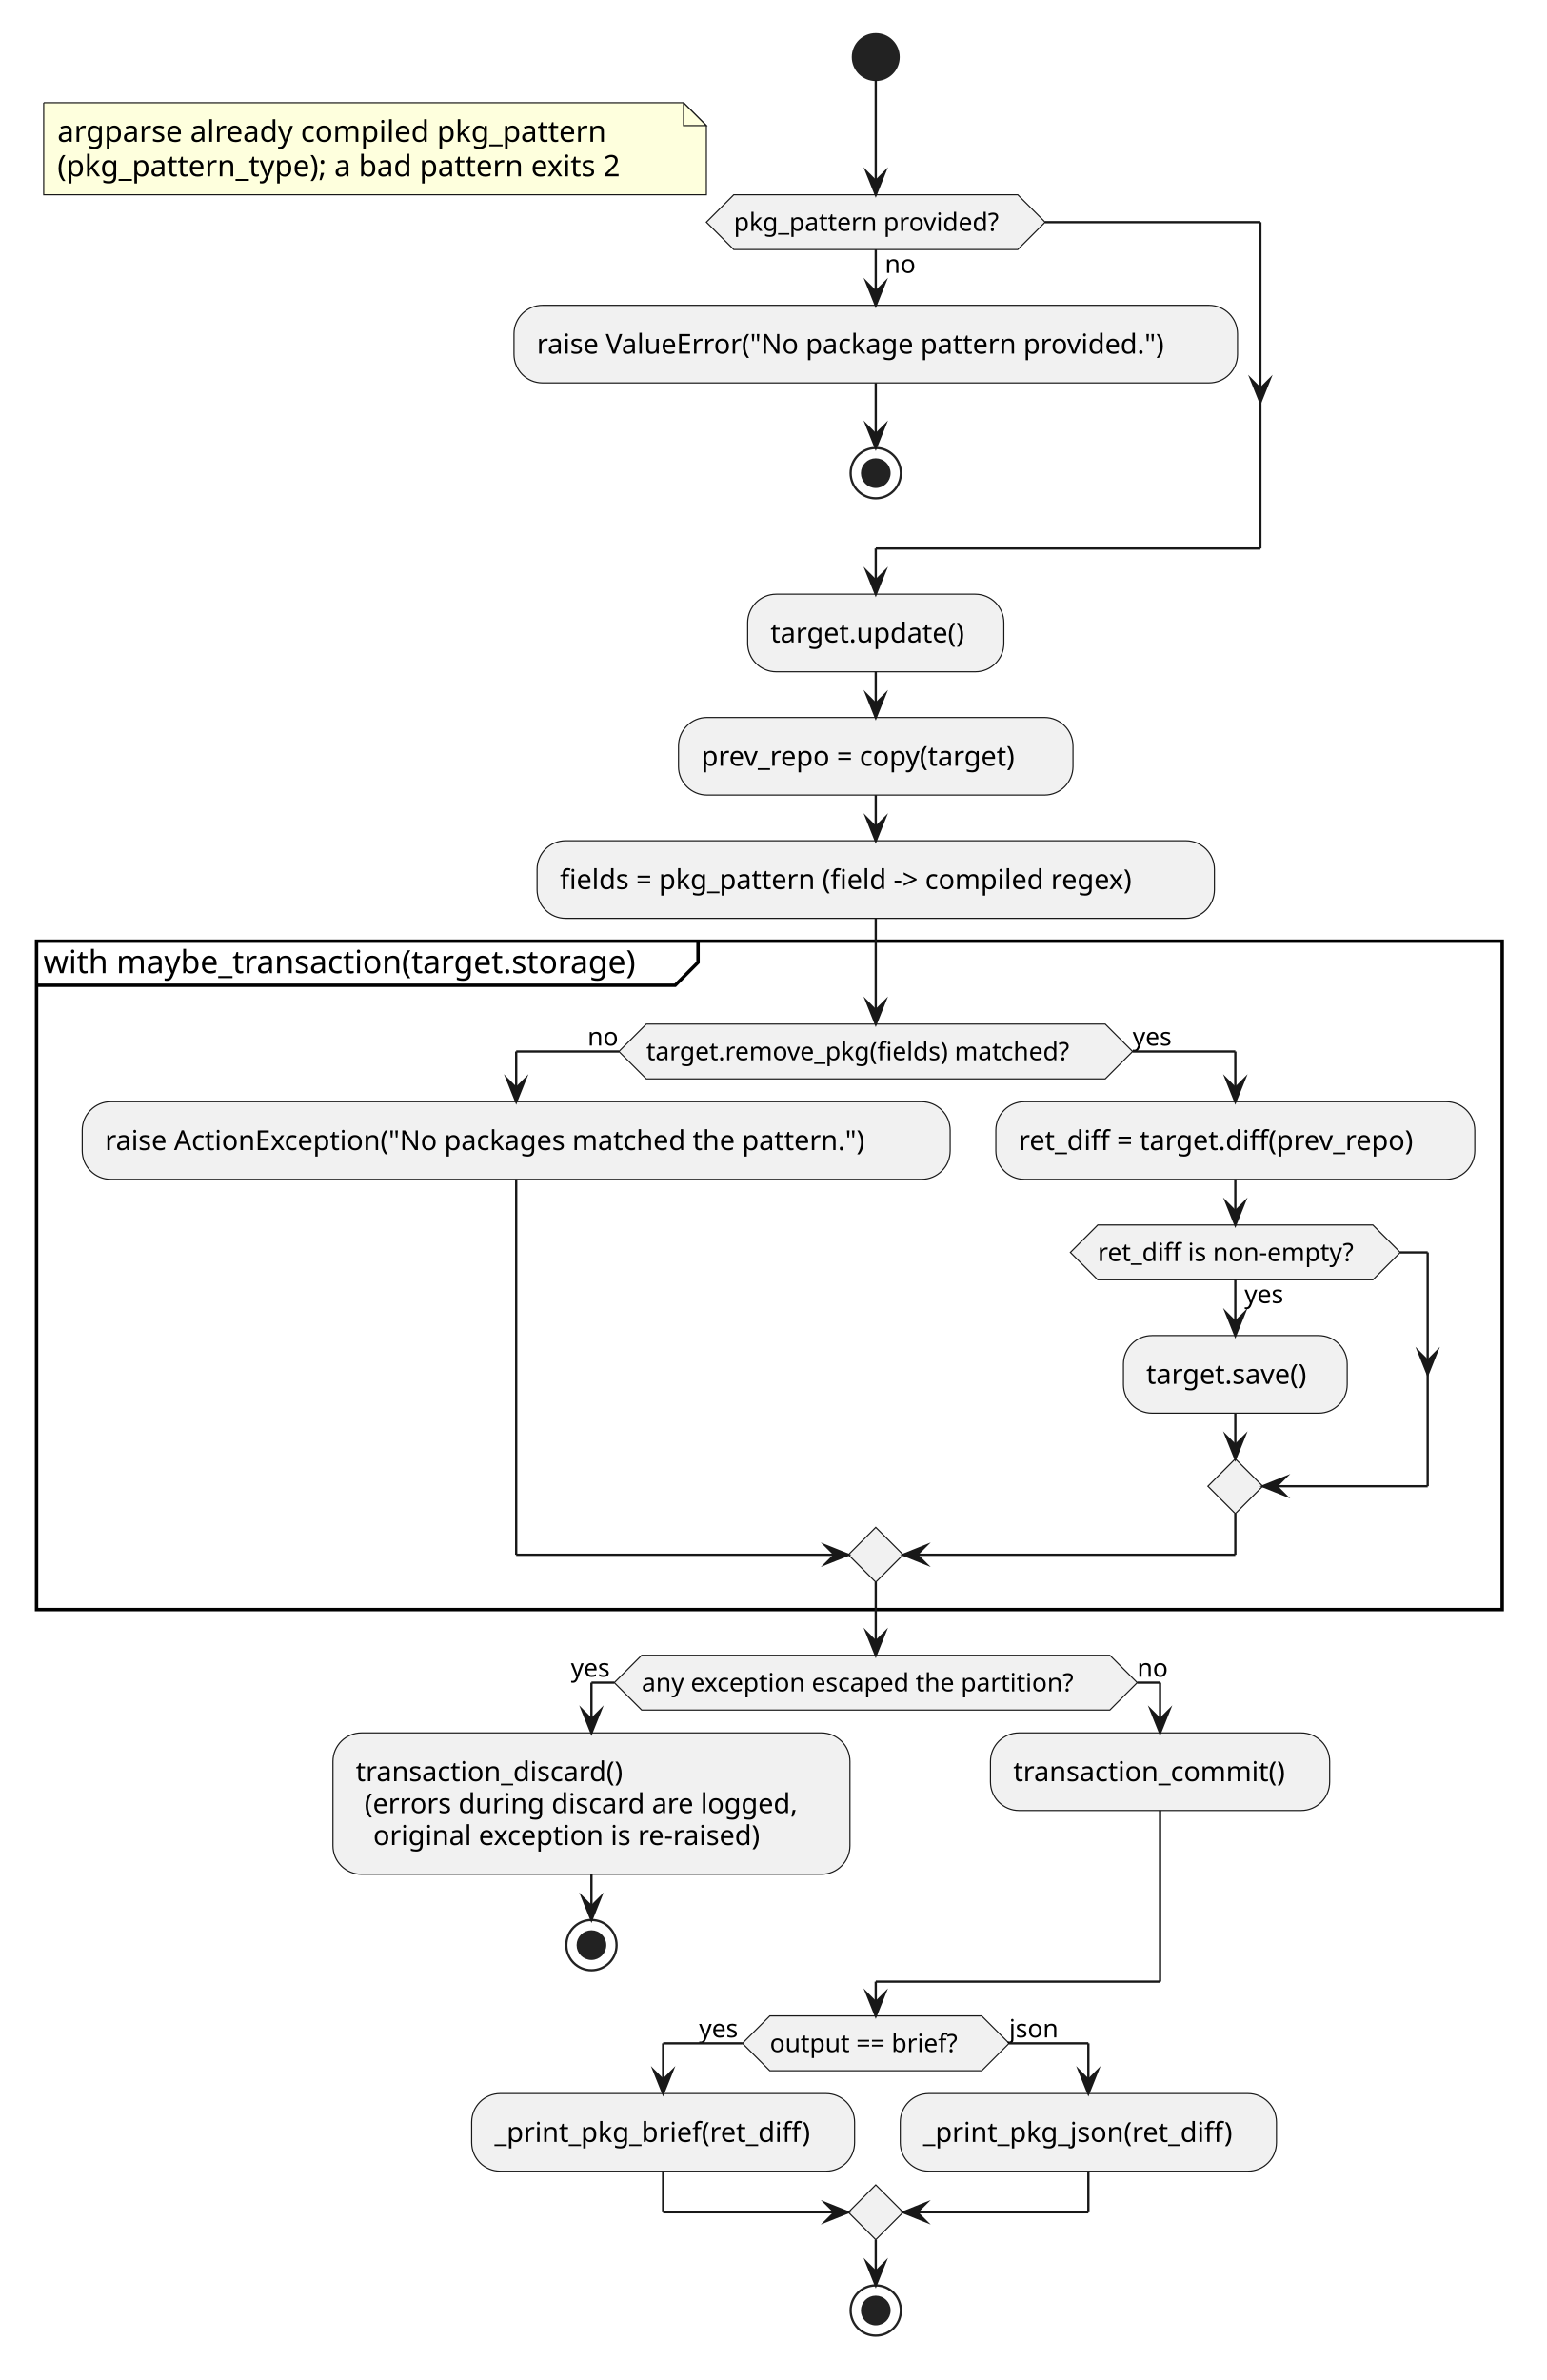
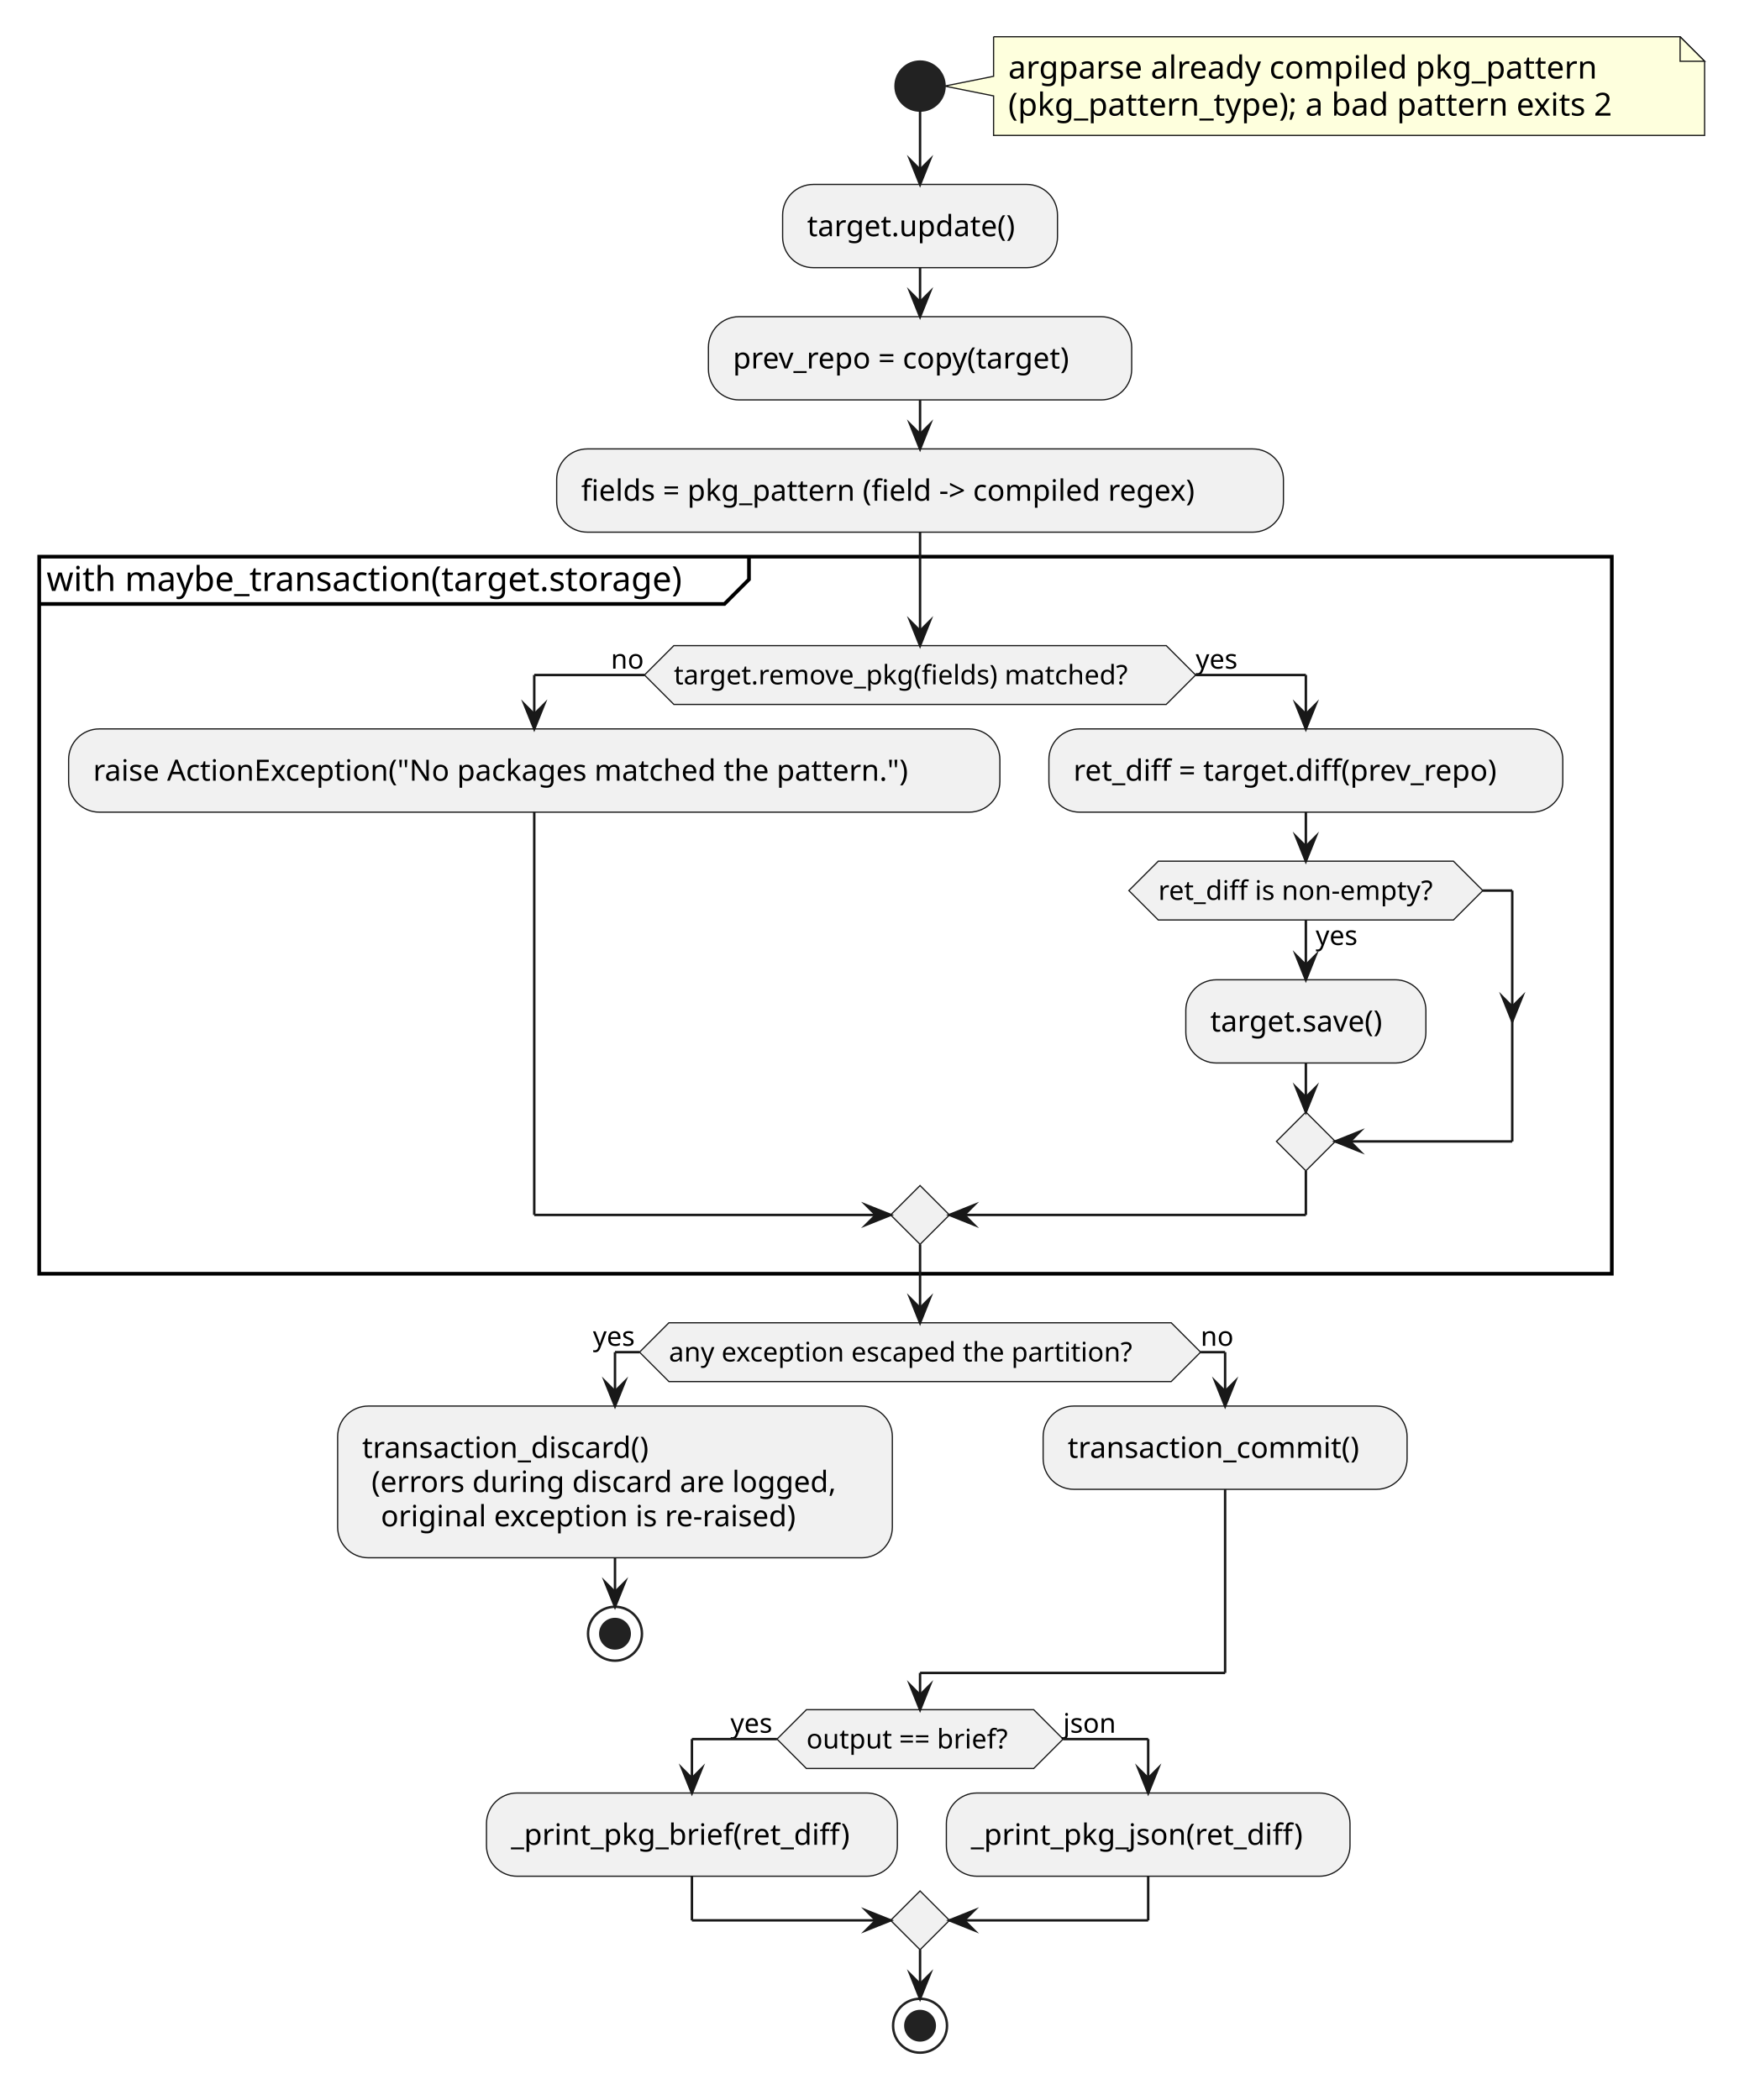
- <svg xmlns="http://www.w3.org/2000/svg" version="1.1" data-diagram-type="ACTIVITY" style="width:677px;height:1042px;background:#FFFFFF;" width="677px" height="1042px" viewBox="0 0 677 1042" zoomAndPan="magnify" preserveAspectRatio="none" contentStyleType="text/css">
+ <svg xmlns="http://www.w3.org/2000/svg" version="1.1" data-diagram-type="ACTIVITY" style="width:716px;height:857px;background:#FFFFFF;" width="716px" height="857px" viewBox="0 0 716 857" zoomAndPan="magnify" preserveAspectRatio="none" contentStyleType="text/css">
  <defs />
  <g font-family="sans-serif" lengthAdjust="spacing">
-     <ellipse cx="383.418" cy="25" rx="10" ry="10" fill="#222" style="stroke:#222;stroke-width:1;" />
-     <path d="M19.134,45 L19.134,85.266 L309.261,85.266 L309.261,55 L299.261,45 L19.134,45" style="stroke:#181818;stroke-width:0.5;" fill="#FEFFDD" />
-     <path d="M299.261,45 L299.261,55 L309.261,55 L299.261,45" style="stroke:#181818;stroke-width:0.5;" fill="#FEFFDD" />
-     <text x="25.134" y="62.067" fill="#000" font-size="13" textLength="257.144">argparse already compiled pkg_pattern</text>
-     <text x="25.134" y="77.2" fill="#000" font-size="13" textLength="269.128">(pkg_pattern_type); a bad pattern exits 2</text>
-     <rect x="225.03" y="133.668" width="316.777" height="33.969" fill="#F1F1F1" style="stroke:#181818;stroke-width:0.5;" rx="12.5" ry="12.5" />
-     <text x="235.03" y="154.807" fill="#000" font-size="12" textLength="296.777">raise ValueError("No package pattern provided.")</text>
-     <ellipse cx="383.418" cy="207.152" rx="11" ry="11" fill="none" style="stroke:#222;stroke-width:1;" />
-     <ellipse cx="383.418" cy="207.152" rx="6" ry="6" fill="#222" style="stroke:#222;stroke-width:1;" />
-     <polygon points="321.261,85.266,445.575,85.266,457.575,97.266,445.575,109.266,321.261,109.266,309.261,97.266,321.261,85.266" fill="#F1F1F1" style="stroke:#181818;stroke-width:0.5;stroke-linejoin:miter;stroke-miterlimit:10;" />
-     <text x="387.418" y="119.476" fill="#000" font-size="11" textLength="13.702">no</text>
-     <text x="321.261" y="101.074" fill="#000" font-size="11" textLength="124.314">pkg_pattern provided?</text>
-     <rect x="327.34" y="260.152" width="112.156" height="33.969" fill="#F1F1F1" style="stroke:#181818;stroke-width:0.5;" rx="12.5" ry="12.5" />
-     <text x="337.34" y="281.291" fill="#000" font-size="12" textLength="92.156">target.update()</text>
-     <rect x="297.062" y="314.121" width="172.713" height="33.969" fill="#F1F1F1" style="stroke:#181818;stroke-width:0.5;" rx="12.5" ry="12.5" />
-     <text x="307.062" y="335.26" fill="#000" font-size="12" textLength="152.713">prev_repo = copy(target)</text>
-     <rect x="235.146" y="368.09" width="296.545" height="33.969" fill="#F1F1F1" style="stroke:#181818;stroke-width:0.5;" rx="12.5" ry="12.5" />
-     <text x="245.146" y="389.229" fill="#000" font-size="12" textLength="276.545">fields = pkg_pattern (field -&gt; compiled regex)</text>
-     <rect x="16" y="412.059" width="641.686" height="292.637" fill="none" style="stroke:#000;stroke-width:1.5;" />
-     <path d="M305.61,412.059 L305.61,421.355 L295.61,431.355 L16,431.355" style="stroke:#000;stroke-width:1.5;" fill="none" />
-     <text x="19" y="426.054" fill="#000" font-size="14" textLength="279.61">with maybe_transaction(target.storage)</text>
-     <polygon points="282.966,448.355,483.871,448.355,495.871,460.355,483.871,472.355,282.966,472.355,270.966,460.355,282.966,448.355" fill="#F1F1F1" style="stroke:#181818;stroke-width:0.5;stroke-linejoin:miter;stroke-miterlimit:10;" />
-     <text x="282.966" y="464.164" fill="#000" font-size="11" textLength="200.906">target.remove_pkg(fields) matched?</text>
-     <text x="257.264" y="457.761" fill="#000" font-size="11" textLength="13.702">no</text>
-     <text x="495.871" y="457.761" fill="#000" font-size="11" textLength="19.008">yes</text>
-     <rect x="36" y="482.355" width="379.994" height="33.969" fill="#F1F1F1" style="stroke:#181818;stroke-width:0.5;" rx="12.5" ry="12.5" />
-     <text x="46" y="503.494" fill="#000" font-size="12" textLength="359.994">raise ActionException("No packages matched the pattern.")</text>
-     <rect x="435.994" y="482.355" width="209.691" height="33.969" fill="#F1F1F1" style="stroke:#181818;stroke-width:0.5;" rx="12.5" ry="12.5" />
-     <text x="445.994" y="503.494" fill="#000" font-size="12" textLength="189.691">ret_diff = target.diff(prev_repo)</text>
-     <rect x="491.857" y="584.727" width="97.965" height="33.969" fill="#F1F1F1" style="stroke:#181818;stroke-width:0.5;" rx="12.5" ry="12.5" />
-     <text x="501.857" y="605.865" fill="#000" font-size="12" textLength="77.965">target.save()</text>
-     <polygon points="480.622,536.324,601.058,536.324,613.058,548.324,601.058,560.324,480.622,560.324,468.622,548.324,480.622,536.324" fill="#F1F1F1" style="stroke:#181818;stroke-width:0.5;stroke-linejoin:miter;stroke-miterlimit:10;" />
-     <text x="544.84" y="570.535" fill="#000" font-size="11" textLength="19.008">yes</text>
-     <text x="480.622" y="552.132" fill="#000" font-size="11" textLength="120.436">ret_diff is non-empty?</text>
-     <polygon points="540.84,638.695,552.84,650.695,540.84,662.695,528.84,650.695,540.84,638.695" fill="#F1F1F1" style="stroke:#181818;stroke-width:0.5;stroke-linejoin:miter;stroke-miterlimit:10;" />
-     <polygon points="383.418,668.695,395.418,680.695,383.418,692.695,371.418,680.695,383.418,668.695" fill="#F1F1F1" style="stroke:#181818;stroke-width:0.5;stroke-linejoin:miter;stroke-miterlimit:10;" />
-     <polygon points="280.943,724.695,485.894,724.695,497.894,736.695,485.894,748.695,280.943,748.695,268.943,736.695,280.943,724.695" fill="#F1F1F1" style="stroke:#181818;stroke-width:0.5;stroke-linejoin:miter;stroke-miterlimit:10;" />
-     <text x="280.943" y="740.503" fill="#000" font-size="11" textLength="204.95">any exception escaped the partition?</text>
-     <text x="249.935" y="734.101" fill="#000" font-size="11" textLength="19.008">yes</text>
-     <text x="497.894" y="734.101" fill="#000" font-size="11" textLength="13.702">no</text>
-     <rect x="145.771" y="758.695" width="226.344" height="61.906" fill="#F1F1F1" style="stroke:#181818;stroke-width:0.5;" rx="12.5" ry="12.5" />
-     <text x="155.771" y="779.834" fill="#000" font-size="12" textLength="126.855">transaction_discard()</text>
-     <text x="159.586" y="793.803" fill="#000" font-size="12" textLength="202.529">(errors during discard are logged,</text>
-     <text x="163.4" y="807.771" fill="#000" font-size="12" textLength="183.152">original exception is re-raised)</text>
-     <ellipse cx="258.943" cy="851.602" rx="11" ry="11" fill="none" style="stroke:#222;stroke-width:1;" />
-     <ellipse cx="258.943" cy="851.602" rx="6" ry="6" fill="#222" style="stroke:#222;stroke-width:1;" />
-     <rect x="433.64" y="758.695" width="148.508" height="33.969" fill="#F1F1F1" style="stroke:#181818;stroke-width:0.5;" rx="12.5" ry="12.5" />
-     <text x="443.64" y="779.834" fill="#000" font-size="12" textLength="128.508">transaction_commit()</text>
-     <polygon points="337.044,882.602,429.792,882.602,441.792,894.602,429.792,906.602,337.044,906.602,325.044,894.602,337.044,882.602" fill="#F1F1F1" style="stroke:#181818;stroke-width:0.5;stroke-linejoin:miter;stroke-miterlimit:10;" />
-     <text x="337.044" y="898.41" fill="#000" font-size="11" textLength="92.748">output == brief?</text>
-     <text x="306.036" y="892.007" fill="#000" font-size="11" textLength="19.008">yes</text>
-     <text x="441.792" y="892.007" fill="#000" font-size="11" textLength="22.489">json</text>
-     <rect x="206.502" y="916.602" width="167.656" height="33.969" fill="#F1F1F1" style="stroke:#181818;stroke-width:0.5;" rx="12.5" ry="12.5" />
-     <text x="216.502" y="937.74" fill="#000" font-size="12" textLength="147.656">_print_pkg_brief(ret_diff)</text>
-     <rect x="394.158" y="916.602" width="164.697" height="33.969" fill="#F1F1F1" style="stroke:#181818;stroke-width:0.5;" rx="12.5" ry="12.5" />
-     <text x="404.158" y="937.74" fill="#000" font-size="12" textLength="144.697">_print_pkg_json(ret_diff)</text>
-     <polygon points="383.418,956.57,395.418,968.57,383.418,980.57,371.418,968.57,383.418,956.57" fill="#F1F1F1" style="stroke:#181818;stroke-width:0.5;stroke-linejoin:miter;stroke-miterlimit:10;" />
-     <ellipse cx="383.418" cy="1011.57" rx="11" ry="11" fill="none" style="stroke:#222;stroke-width:1;" />
-     <ellipse cx="383.418" cy="1011.57" rx="6" ry="6" fill="#222" style="stroke:#222;stroke-width:1;" />
-     <line x1="383.418" y1="167.637" x2="383.418" y2="196.152" style="stroke:#181818;stroke-width:1;" />
-     <polygon points="379.418,186.152,383.418,196.152,387.418,186.152,383.418,190.152" fill="#181818" style="stroke:#181818;stroke-width:1;stroke-linejoin:miter;stroke-miterlimit:10;" />
-     <line x1="383.418" y1="109.266" x2="383.418" y2="133.668" style="stroke:#181818;stroke-width:1;" />
-     <polygon points="379.418,123.668,383.418,133.668,387.418,123.668,383.418,127.668" fill="#181818" style="stroke:#181818;stroke-width:1;stroke-linejoin:miter;stroke-miterlimit:10;" />
-     <line x1="457.575" y1="97.266" x2="551.807" y2="97.266" style="stroke:#181818;stroke-width:1;" />
-     <polygon points="547.807,166.152,551.807,176.152,555.807,166.152,551.807,170.152" fill="#181818" style="stroke:#181818;stroke-width:1;stroke-linejoin:miter;stroke-miterlimit:10;" />
-     <line x1="551.807" y1="97.266" x2="551.807" y2="240.152" style="stroke:#181818;stroke-width:1;" />
-     <line x1="551.807" y1="240.152" x2="383.418" y2="240.152" style="stroke:#181818;stroke-width:1;" />
-     <line x1="383.418" y1="240.152" x2="383.418" y2="260.152" style="stroke:#181818;stroke-width:1;" />
-     <polygon points="379.418,250.152,383.418,260.152,387.418,250.152,383.418,254.152" fill="#181818" style="stroke:#181818;stroke-width:1;stroke-linejoin:miter;stroke-miterlimit:10;" />
-     <line x1="383.418" y1="35" x2="383.418" y2="85.266" style="stroke:#181818;stroke-width:1;" />
-     <polygon points="379.418,75.266,383.418,85.266,387.418,75.266,383.418,79.266" fill="#181818" style="stroke:#181818;stroke-width:1;stroke-linejoin:miter;stroke-miterlimit:10;" />
-     <line x1="383.418" y1="294.121" x2="383.418" y2="314.121" style="stroke:#181818;stroke-width:1;" />
-     <polygon points="379.418,304.121,383.418,314.121,387.418,304.121,383.418,308.121" fill="#181818" style="stroke:#181818;stroke-width:1;stroke-linejoin:miter;stroke-miterlimit:10;" />
-     <line x1="383.418" y1="348.09" x2="383.418" y2="368.09" style="stroke:#181818;stroke-width:1;" />
-     <polygon points="379.418,358.09,383.418,368.09,387.418,358.09,383.418,362.09" fill="#181818" style="stroke:#181818;stroke-width:1;stroke-linejoin:miter;stroke-miterlimit:10;" />
-     <line x1="540.84" y1="560.324" x2="540.84" y2="584.727" style="stroke:#181818;stroke-width:1;" />
-     <polygon points="536.84,574.727,540.84,584.727,544.84,574.727,540.84,578.727" fill="#181818" style="stroke:#181818;stroke-width:1;stroke-linejoin:miter;stroke-miterlimit:10;" />
-     <line x1="613.058" y1="548.324" x2="625.058" y2="548.324" style="stroke:#181818;stroke-width:1;" />
-     <polygon points="621.058,591.711,625.058,601.711,629.058,591.711,625.058,595.711" fill="#181818" style="stroke:#181818;stroke-width:1;stroke-linejoin:miter;stroke-miterlimit:10;" />
-     <line x1="625.058" y1="548.324" x2="625.058" y2="650.695" style="stroke:#181818;stroke-width:1;" />
-     <line x1="625.058" y1="650.695" x2="552.84" y2="650.695" style="stroke:#181818;stroke-width:1;" />
-     <polygon points="562.84,646.695,552.84,650.695,562.84,654.695,558.84,650.695" fill="#181818" style="stroke:#181818;stroke-width:1;stroke-linejoin:miter;stroke-miterlimit:10;" />
-     <line x1="540.84" y1="618.695" x2="540.84" y2="638.695" style="stroke:#181818;stroke-width:1;" />
-     <polygon points="536.84,628.695,540.84,638.695,544.84,628.695,540.84,632.695" fill="#181818" style="stroke:#181818;stroke-width:1;stroke-linejoin:miter;stroke-miterlimit:10;" />
-     <line x1="540.84" y1="516.324" x2="540.84" y2="536.324" style="stroke:#181818;stroke-width:1;" />
-     <polygon points="536.84,526.324,540.84,536.324,544.84,526.324,540.84,530.324" fill="#181818" style="stroke:#181818;stroke-width:1;stroke-linejoin:miter;stroke-miterlimit:10;" />
-     <line x1="270.966" y1="460.355" x2="225.997" y2="460.355" style="stroke:#181818;stroke-width:1;" />
-     <line x1="225.997" y1="460.355" x2="225.997" y2="482.355" style="stroke:#181818;stroke-width:1;" />
-     <polygon points="221.997,472.355,225.997,482.355,229.997,472.355,225.997,476.355" fill="#181818" style="stroke:#181818;stroke-width:1;stroke-linejoin:miter;stroke-miterlimit:10;" />
-     <line x1="495.871" y1="460.355" x2="540.84" y2="460.355" style="stroke:#181818;stroke-width:1;" />
-     <line x1="540.84" y1="460.355" x2="540.84" y2="482.355" style="stroke:#181818;stroke-width:1;" />
-     <polygon points="536.84,472.355,540.84,482.355,544.84,472.355,540.84,476.355" fill="#181818" style="stroke:#181818;stroke-width:1;stroke-linejoin:miter;stroke-miterlimit:10;" />
-     <line x1="225.997" y1="516.324" x2="225.997" y2="680.695" style="stroke:#181818;stroke-width:1;" />
-     <line x1="225.997" y1="680.695" x2="371.418" y2="680.695" style="stroke:#181818;stroke-width:1;" />
-     <polygon points="361.418,676.695,371.418,680.695,361.418,684.695,365.418,680.695" fill="#181818" style="stroke:#181818;stroke-width:1;stroke-linejoin:miter;stroke-miterlimit:10;" />
-     <line x1="540.84" y1="662.695" x2="540.84" y2="680.695" style="stroke:#181818;stroke-width:1;" />
-     <line x1="540.84" y1="680.695" x2="395.418" y2="680.695" style="stroke:#181818;stroke-width:1;" />
-     <polygon points="405.418,676.695,395.418,680.695,405.418,684.695,401.418,680.695" fill="#181818" style="stroke:#181818;stroke-width:1;stroke-linejoin:miter;stroke-miterlimit:10;" />
-     <line x1="383.418" y1="402.059" x2="383.418" y2="448.355" style="stroke:#181818;stroke-width:1;" />
-     <polygon points="379.418,438.355,383.418,448.355,387.418,438.355,383.418,442.355" fill="#181818" style="stroke:#181818;stroke-width:1;stroke-linejoin:miter;stroke-miterlimit:10;" />
-     <line x1="258.943" y1="820.602" x2="258.943" y2="840.602" style="stroke:#181818;stroke-width:1;" />
-     <polygon points="254.943,830.602,258.943,840.602,262.943,830.602,258.943,834.602" fill="#181818" style="stroke:#181818;stroke-width:1;stroke-linejoin:miter;stroke-miterlimit:10;" />
-     <line x1="268.943" y1="736.695" x2="258.943" y2="736.695" style="stroke:#181818;stroke-width:1;" />
-     <line x1="258.943" y1="736.695" x2="258.943" y2="758.695" style="stroke:#181818;stroke-width:1;" />
-     <polygon points="254.943,748.695,258.943,758.695,262.943,748.695,258.943,752.695" fill="#181818" style="stroke:#181818;stroke-width:1;stroke-linejoin:miter;stroke-miterlimit:10;" />
-     <line x1="497.894" y1="736.695" x2="507.894" y2="736.695" style="stroke:#181818;stroke-width:1;" />
-     <line x1="507.894" y1="736.695" x2="507.894" y2="758.695" style="stroke:#181818;stroke-width:1;" />
-     <polygon points="503.894,748.695,507.894,758.695,511.894,748.695,507.894,752.695" fill="#181818" style="stroke:#181818;stroke-width:1;stroke-linejoin:miter;stroke-miterlimit:10;" />
-     <line x1="507.894" y1="792.664" x2="507.894" y2="867.602" style="stroke:#181818;stroke-width:1;" />
-     <line x1="507.894" y1="867.602" x2="383.418" y2="867.602" style="stroke:#181818;stroke-width:1;" />
-     <line x1="383.418" y1="867.602" x2="383.418" y2="882.602" style="stroke:#181818;stroke-width:1;" />
-     <polygon points="379.418,872.602,383.418,882.602,387.418,872.602,383.418,876.602" fill="#181818" style="stroke:#181818;stroke-width:1;stroke-linejoin:miter;stroke-miterlimit:10;" />
-     <line x1="383.418" y1="692.695" x2="383.418" y2="724.695" style="stroke:#181818;stroke-width:1;" />
-     <polygon points="379.418,714.695,383.418,724.695,387.418,714.695,383.418,718.695" fill="#181818" style="stroke:#181818;stroke-width:1;stroke-linejoin:miter;stroke-miterlimit:10;" />
-     <line x1="325.044" y1="894.602" x2="290.33" y2="894.602" style="stroke:#181818;stroke-width:1;" />
-     <line x1="290.33" y1="894.602" x2="290.33" y2="916.602" style="stroke:#181818;stroke-width:1;" />
-     <polygon points="286.33,906.602,290.33,916.602,294.33,906.602,290.33,910.602" fill="#181818" style="stroke:#181818;stroke-width:1;stroke-linejoin:miter;stroke-miterlimit:10;" />
-     <line x1="441.792" y1="894.602" x2="476.507" y2="894.602" style="stroke:#181818;stroke-width:1;" />
-     <line x1="476.507" y1="894.602" x2="476.507" y2="916.602" style="stroke:#181818;stroke-width:1;" />
-     <polygon points="472.507,906.602,476.507,916.602,480.507,906.602,476.507,910.602" fill="#181818" style="stroke:#181818;stroke-width:1;stroke-linejoin:miter;stroke-miterlimit:10;" />
-     <line x1="290.33" y1="950.57" x2="290.33" y2="968.57" style="stroke:#181818;stroke-width:1;" />
-     <line x1="290.33" y1="968.57" x2="371.418" y2="968.57" style="stroke:#181818;stroke-width:1;" />
-     <polygon points="361.418,964.57,371.418,968.57,361.418,972.57,365.418,968.57" fill="#181818" style="stroke:#181818;stroke-width:1;stroke-linejoin:miter;stroke-miterlimit:10;" />
-     <line x1="476.507" y1="950.57" x2="476.507" y2="968.57" style="stroke:#181818;stroke-width:1;" />
-     <line x1="476.507" y1="968.57" x2="395.418" y2="968.57" style="stroke:#181818;stroke-width:1;" />
-     <polygon points="405.418,964.57,395.418,968.57,405.418,972.57,401.418,968.57" fill="#181818" style="stroke:#181818;stroke-width:1;stroke-linejoin:miter;stroke-miterlimit:10;" />
-     <line x1="383.418" y1="980.57" x2="383.418" y2="1000.57" style="stroke:#181818;stroke-width:1;" />
-     <polygon points="379.418,990.57,383.418,1000.57,387.418,990.57,383.418,994.57" fill="#181818" style="stroke:#181818;stroke-width:1;stroke-linejoin:miter;stroke-miterlimit:10;" />
+     <path d="M405.418,15 L405.418,31.133 L385.418,35.133 L405.418,39.133 L405.418,55.266 A0,0 0 0 0 405.418,55.266 L695.546,55.266 A0,0 0 0 0 695.546,55.266 L695.546,25 L685.546,15 L405.418,15 A0,0 0 0 0 405.418,15" style="stroke:#181818;stroke-width:0.5;" fill="#FEFFDD" />
+     <path d="M685.546,15 L685.546,25 L695.546,25 L685.546,15" style="stroke:#181818;stroke-width:0.5;" fill="#FEFFDD" />
+     <text x="411.418" y="32.067" fill="#000" font-size="13" textLength="257.144">argparse already compiled pkg_pattern</text>
+     <text x="411.418" y="47.2" fill="#000" font-size="13" textLength="269.128">(pkg_pattern_type); a bad pattern exits 2</text>
+     <ellipse cx="375.418" cy="35.133" rx="10" ry="10" fill="#222" style="stroke:#222;stroke-width:1;" />
+     <rect x="319.34" y="75.266" width="112.156" height="33.969" fill="#F1F1F1" style="stroke:#181818;stroke-width:0.5;" rx="12.5" ry="12.5" />
+     <text x="329.34" y="96.404" fill="#000" font-size="12" textLength="92.156">target.update()</text>
+     <rect x="289.062" y="129.234" width="172.713" height="33.969" fill="#F1F1F1" style="stroke:#181818;stroke-width:0.5;" rx="12.5" ry="12.5" />
+     <text x="299.062" y="150.373" fill="#000" font-size="12" textLength="152.713">prev_repo = copy(target)</text>
+     <rect x="227.146" y="183.203" width="296.545" height="33.969" fill="#F1F1F1" style="stroke:#181818;stroke-width:0.5;" rx="12.5" ry="12.5" />
+     <text x="237.146" y="204.342" fill="#000" font-size="12" textLength="276.545">fields = pkg_pattern (field -&gt; compiled regex)</text>
+     <rect x="16" y="227.172" width="641.686" height="292.637" fill="none" style="stroke:#000;stroke-width:1.5;" />
+     <path d="M305.61,227.172 L305.61,236.469 L295.61,246.469 L16,246.469" style="stroke:#000;stroke-width:1.5;" fill="none" />
+     <text x="19" y="241.167" fill="#000" font-size="14" textLength="279.61">with maybe_transaction(target.storage)</text>
+     <polygon points="274.966,263.469,475.871,263.469,487.871,275.469,475.871,287.469,274.966,287.469,262.966,275.469,274.966,263.469" fill="#F1F1F1" style="stroke:#181818;stroke-width:0.5;stroke-linejoin:miter;stroke-miterlimit:10;" />
+     <text x="274.966" y="279.277" fill="#000" font-size="11" textLength="200.906">target.remove_pkg(fields) matched?</text>
+     <text x="249.264" y="272.875" fill="#000" font-size="11" textLength="13.702">no</text>
+     <text x="487.871" y="272.875" fill="#000" font-size="11" textLength="19.008">yes</text>
+     <rect x="28" y="297.469" width="379.994" height="33.969" fill="#F1F1F1" style="stroke:#181818;stroke-width:0.5;" rx="12.5" ry="12.5" />
+     <text x="38" y="318.607" fill="#000" font-size="12" textLength="359.994">raise ActionException("No packages matched the pattern.")</text>
+     <rect x="427.994" y="297.469" width="209.691" height="33.969" fill="#F1F1F1" style="stroke:#181818;stroke-width:0.5;" rx="12.5" ry="12.5" />
+     <text x="437.994" y="318.607" fill="#000" font-size="12" textLength="189.691">ret_diff = target.diff(prev_repo)</text>
+     <rect x="483.857" y="399.84" width="97.965" height="33.969" fill="#F1F1F1" style="stroke:#181818;stroke-width:0.5;" rx="12.5" ry="12.5" />
+     <text x="493.857" y="420.979" fill="#000" font-size="12" textLength="77.965">target.save()</text>
+     <polygon points="472.622,351.438,593.058,351.438,605.058,363.438,593.058,375.438,472.622,375.438,460.622,363.438,472.622,351.438" fill="#F1F1F1" style="stroke:#181818;stroke-width:0.5;stroke-linejoin:miter;stroke-miterlimit:10;" />
+     <text x="536.84" y="385.648" fill="#000" font-size="11" textLength="19.008">yes</text>
+     <text x="472.622" y="367.246" fill="#000" font-size="11" textLength="120.436">ret_diff is non-empty?</text>
+     <polygon points="532.84,453.809,544.84,465.809,532.84,477.809,520.84,465.809,532.84,453.809" fill="#F1F1F1" style="stroke:#181818;stroke-width:0.5;stroke-linejoin:miter;stroke-miterlimit:10;" />
+     <polygon points="375.418,483.809,387.418,495.809,375.418,507.809,363.418,495.809,375.418,483.809" fill="#F1F1F1" style="stroke:#181818;stroke-width:0.5;stroke-linejoin:miter;stroke-miterlimit:10;" />
+     <polygon points="272.943,539.809,477.894,539.809,489.894,551.809,477.894,563.809,272.943,563.809,260.943,551.809,272.943,539.809" fill="#F1F1F1" style="stroke:#181818;stroke-width:0.5;stroke-linejoin:miter;stroke-miterlimit:10;" />
+     <text x="272.943" y="555.617" fill="#000" font-size="11" textLength="204.95">any exception escaped the partition?</text>
+     <text x="241.935" y="549.214" fill="#000" font-size="11" textLength="19.008">yes</text>
+     <text x="489.894" y="549.214" fill="#000" font-size="11" textLength="13.702">no</text>
+     <rect x="137.771" y="573.809" width="226.344" height="61.906" fill="#F1F1F1" style="stroke:#181818;stroke-width:0.5;" rx="12.5" ry="12.5" />
+     <text x="147.771" y="594.947" fill="#000" font-size="12" textLength="126.855">transaction_discard()</text>
+     <text x="151.586" y="608.916" fill="#000" font-size="12" textLength="202.529">(errors during discard are logged,</text>
+     <text x="155.4" y="622.885" fill="#000" font-size="12" textLength="183.152">original exception is re-raised)</text>
+     <ellipse cx="250.943" cy="666.715" rx="11" ry="11" fill="none" style="stroke:#222;stroke-width:1;" />
+     <ellipse cx="250.943" cy="666.715" rx="6" ry="6" fill="#222" style="stroke:#222;stroke-width:1;" />
+     <rect x="425.64" y="573.809" width="148.508" height="33.969" fill="#F1F1F1" style="stroke:#181818;stroke-width:0.5;" rx="12.5" ry="12.5" />
+     <text x="435.64" y="594.947" fill="#000" font-size="12" textLength="128.508">transaction_commit()</text>
+     <polygon points="329.044,697.715,421.792,697.715,433.792,709.715,421.792,721.715,329.044,721.715,317.044,709.715,329.044,697.715" fill="#F1F1F1" style="stroke:#181818;stroke-width:0.5;stroke-linejoin:miter;stroke-miterlimit:10;" />
+     <text x="329.044" y="713.523" fill="#000" font-size="11" textLength="92.748">output == brief?</text>
+     <text x="298.036" y="707.121" fill="#000" font-size="11" textLength="19.008">yes</text>
+     <text x="433.792" y="707.121" fill="#000" font-size="11" textLength="22.489">json</text>
+     <rect x="198.502" y="731.715" width="167.656" height="33.969" fill="#F1F1F1" style="stroke:#181818;stroke-width:0.5;" rx="12.5" ry="12.5" />
+     <text x="208.502" y="752.854" fill="#000" font-size="12" textLength="147.656">_print_pkg_brief(ret_diff)</text>
+     <rect x="386.158" y="731.715" width="164.697" height="33.969" fill="#F1F1F1" style="stroke:#181818;stroke-width:0.5;" rx="12.5" ry="12.5" />
+     <text x="396.158" y="752.854" fill="#000" font-size="12" textLength="144.697">_print_pkg_json(ret_diff)</text>
+     <polygon points="375.418,771.684,387.418,783.684,375.418,795.684,363.418,783.684,375.418,771.684" fill="#F1F1F1" style="stroke:#181818;stroke-width:0.5;stroke-linejoin:miter;stroke-miterlimit:10;" />
+     <ellipse cx="375.418" cy="826.684" rx="11" ry="11" fill="none" style="stroke:#222;stroke-width:1;" />
+     <ellipse cx="375.418" cy="826.684" rx="6" ry="6" fill="#222" style="stroke:#222;stroke-width:1;" />
+     <line x1="375.418" y1="45.133" x2="375.418" y2="75.266" style="stroke:#181818;stroke-width:1;" />
+     <polygon points="371.418,65.266,375.418,75.266,379.418,65.266,375.418,69.266" fill="#181818" style="stroke:#181818;stroke-width:1;stroke-linejoin:miter;stroke-miterlimit:10;" />
+     <line x1="375.418" y1="109.234" x2="375.418" y2="129.234" style="stroke:#181818;stroke-width:1;" />
+     <polygon points="371.418,119.234,375.418,129.234,379.418,119.234,375.418,123.234" fill="#181818" style="stroke:#181818;stroke-width:1;stroke-linejoin:miter;stroke-miterlimit:10;" />
+     <line x1="375.418" y1="163.203" x2="375.418" y2="183.203" style="stroke:#181818;stroke-width:1;" />
+     <polygon points="371.418,173.203,375.418,183.203,379.418,173.203,375.418,177.203" fill="#181818" style="stroke:#181818;stroke-width:1;stroke-linejoin:miter;stroke-miterlimit:10;" />
+     <line x1="532.84" y1="375.438" x2="532.84" y2="399.84" style="stroke:#181818;stroke-width:1;" />
+     <polygon points="528.84,389.84,532.84,399.84,536.84,389.84,532.84,393.84" fill="#181818" style="stroke:#181818;stroke-width:1;stroke-linejoin:miter;stroke-miterlimit:10;" />
+     <line x1="605.058" y1="363.438" x2="617.058" y2="363.438" style="stroke:#181818;stroke-width:1;" />
+     <polygon points="613.058,406.824,617.058,416.824,621.058,406.824,617.058,410.824" fill="#181818" style="stroke:#181818;stroke-width:1;stroke-linejoin:miter;stroke-miterlimit:10;" />
+     <line x1="617.058" y1="363.438" x2="617.058" y2="465.809" style="stroke:#181818;stroke-width:1;" />
+     <line x1="617.058" y1="465.809" x2="544.84" y2="465.809" style="stroke:#181818;stroke-width:1;" />
+     <polygon points="554.84,461.809,544.84,465.809,554.84,469.809,550.84,465.809" fill="#181818" style="stroke:#181818;stroke-width:1;stroke-linejoin:miter;stroke-miterlimit:10;" />
+     <line x1="532.84" y1="433.809" x2="532.84" y2="453.809" style="stroke:#181818;stroke-width:1;" />
+     <polygon points="528.84,443.809,532.84,453.809,536.84,443.809,532.84,447.809" fill="#181818" style="stroke:#181818;stroke-width:1;stroke-linejoin:miter;stroke-miterlimit:10;" />
+     <line x1="532.84" y1="331.438" x2="532.84" y2="351.438" style="stroke:#181818;stroke-width:1;" />
+     <polygon points="528.84,341.438,532.84,351.438,536.84,341.438,532.84,345.438" fill="#181818" style="stroke:#181818;stroke-width:1;stroke-linejoin:miter;stroke-miterlimit:10;" />
+     <line x1="262.966" y1="275.469" x2="217.997" y2="275.469" style="stroke:#181818;stroke-width:1;" />
+     <line x1="217.997" y1="275.469" x2="217.997" y2="297.469" style="stroke:#181818;stroke-width:1;" />
+     <polygon points="213.997,287.469,217.997,297.469,221.997,287.469,217.997,291.469" fill="#181818" style="stroke:#181818;stroke-width:1;stroke-linejoin:miter;stroke-miterlimit:10;" />
+     <line x1="487.871" y1="275.469" x2="532.84" y2="275.469" style="stroke:#181818;stroke-width:1;" />
+     <line x1="532.84" y1="275.469" x2="532.84" y2="297.469" style="stroke:#181818;stroke-width:1;" />
+     <polygon points="528.84,287.469,532.84,297.469,536.84,287.469,532.84,291.469" fill="#181818" style="stroke:#181818;stroke-width:1;stroke-linejoin:miter;stroke-miterlimit:10;" />
+     <line x1="217.997" y1="331.438" x2="217.997" y2="495.809" style="stroke:#181818;stroke-width:1;" />
+     <line x1="217.997" y1="495.809" x2="363.418" y2="495.809" style="stroke:#181818;stroke-width:1;" />
+     <polygon points="353.418,491.809,363.418,495.809,353.418,499.809,357.418,495.809" fill="#181818" style="stroke:#181818;stroke-width:1;stroke-linejoin:miter;stroke-miterlimit:10;" />
+     <line x1="532.84" y1="477.809" x2="532.84" y2="495.809" style="stroke:#181818;stroke-width:1;" />
+     <line x1="532.84" y1="495.809" x2="387.418" y2="495.809" style="stroke:#181818;stroke-width:1;" />
+     <polygon points="397.418,491.809,387.418,495.809,397.418,499.809,393.418,495.809" fill="#181818" style="stroke:#181818;stroke-width:1;stroke-linejoin:miter;stroke-miterlimit:10;" />
+     <line x1="375.418" y1="217.172" x2="375.418" y2="263.469" style="stroke:#181818;stroke-width:1;" />
+     <polygon points="371.418,253.469,375.418,263.469,379.418,253.469,375.418,257.469" fill="#181818" style="stroke:#181818;stroke-width:1;stroke-linejoin:miter;stroke-miterlimit:10;" />
+     <line x1="250.943" y1="635.715" x2="250.943" y2="655.715" style="stroke:#181818;stroke-width:1;" />
+     <polygon points="246.943,645.715,250.943,655.715,254.943,645.715,250.943,649.715" fill="#181818" style="stroke:#181818;stroke-width:1;stroke-linejoin:miter;stroke-miterlimit:10;" />
+     <line x1="260.943" y1="551.809" x2="250.943" y2="551.809" style="stroke:#181818;stroke-width:1;" />
+     <line x1="250.943" y1="551.809" x2="250.943" y2="573.809" style="stroke:#181818;stroke-width:1;" />
+     <polygon points="246.943,563.809,250.943,573.809,254.943,563.809,250.943,567.809" fill="#181818" style="stroke:#181818;stroke-width:1;stroke-linejoin:miter;stroke-miterlimit:10;" />
+     <line x1="489.894" y1="551.809" x2="499.894" y2="551.809" style="stroke:#181818;stroke-width:1;" />
+     <line x1="499.894" y1="551.809" x2="499.894" y2="573.809" style="stroke:#181818;stroke-width:1;" />
+     <polygon points="495.894,563.809,499.894,573.809,503.894,563.809,499.894,567.809" fill="#181818" style="stroke:#181818;stroke-width:1;stroke-linejoin:miter;stroke-miterlimit:10;" />
+     <line x1="499.894" y1="607.777" x2="499.894" y2="682.715" style="stroke:#181818;stroke-width:1;" />
+     <line x1="499.894" y1="682.715" x2="375.418" y2="682.715" style="stroke:#181818;stroke-width:1;" />
+     <line x1="375.418" y1="682.715" x2="375.418" y2="697.715" style="stroke:#181818;stroke-width:1;" />
+     <polygon points="371.418,687.715,375.418,697.715,379.418,687.715,375.418,691.715" fill="#181818" style="stroke:#181818;stroke-width:1;stroke-linejoin:miter;stroke-miterlimit:10;" />
+     <line x1="375.418" y1="507.809" x2="375.418" y2="539.809" style="stroke:#181818;stroke-width:1;" />
+     <polygon points="371.418,529.809,375.418,539.809,379.418,529.809,375.418,533.809" fill="#181818" style="stroke:#181818;stroke-width:1;stroke-linejoin:miter;stroke-miterlimit:10;" />
+     <line x1="317.044" y1="709.715" x2="282.33" y2="709.715" style="stroke:#181818;stroke-width:1;" />
+     <line x1="282.33" y1="709.715" x2="282.33" y2="731.715" style="stroke:#181818;stroke-width:1;" />
+     <polygon points="278.33,721.715,282.33,731.715,286.33,721.715,282.33,725.715" fill="#181818" style="stroke:#181818;stroke-width:1;stroke-linejoin:miter;stroke-miterlimit:10;" />
+     <line x1="433.792" y1="709.715" x2="468.507" y2="709.715" style="stroke:#181818;stroke-width:1;" />
+     <line x1="468.507" y1="709.715" x2="468.507" y2="731.715" style="stroke:#181818;stroke-width:1;" />
+     <polygon points="464.507,721.715,468.507,731.715,472.507,721.715,468.507,725.715" fill="#181818" style="stroke:#181818;stroke-width:1;stroke-linejoin:miter;stroke-miterlimit:10;" />
+     <line x1="282.33" y1="765.684" x2="282.33" y2="783.684" style="stroke:#181818;stroke-width:1;" />
+     <line x1="282.33" y1="783.684" x2="363.418" y2="783.684" style="stroke:#181818;stroke-width:1;" />
+     <polygon points="353.418,779.684,363.418,783.684,353.418,787.684,357.418,783.684" fill="#181818" style="stroke:#181818;stroke-width:1;stroke-linejoin:miter;stroke-miterlimit:10;" />
+     <line x1="468.507" y1="765.684" x2="468.507" y2="783.684" style="stroke:#181818;stroke-width:1;" />
+     <line x1="468.507" y1="783.684" x2="387.418" y2="783.684" style="stroke:#181818;stroke-width:1;" />
+     <polygon points="397.418,779.684,387.418,783.684,397.418,787.684,393.418,783.684" fill="#181818" style="stroke:#181818;stroke-width:1;stroke-linejoin:miter;stroke-miterlimit:10;" />
+     <line x1="375.418" y1="795.684" x2="375.418" y2="815.684" style="stroke:#181818;stroke-width:1;" />
+     <polygon points="371.418,805.684,375.418,815.684,379.418,805.684,375.418,809.684" fill="#181818" style="stroke:#181818;stroke-width:1;stroke-linejoin:miter;stroke-miterlimit:10;" />
  </g>
</svg>
